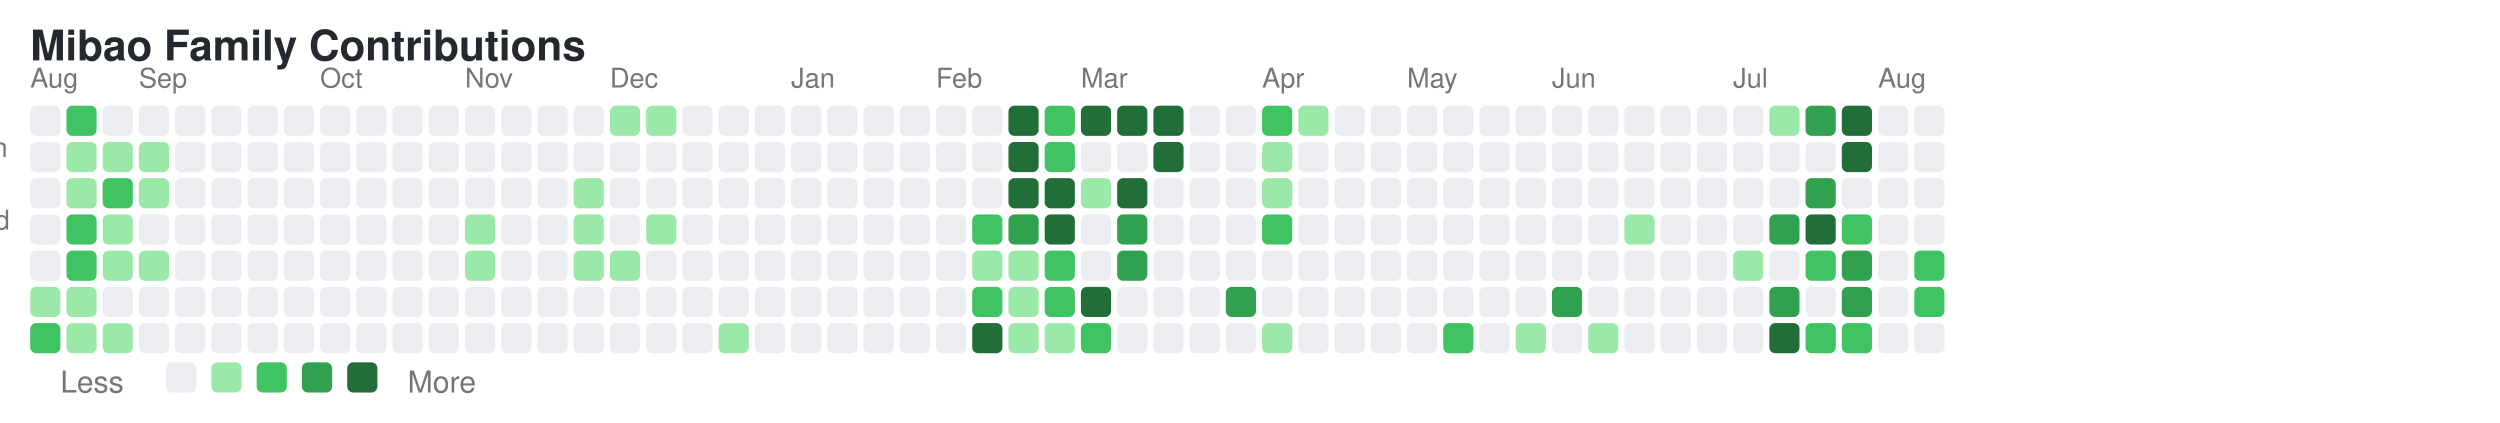
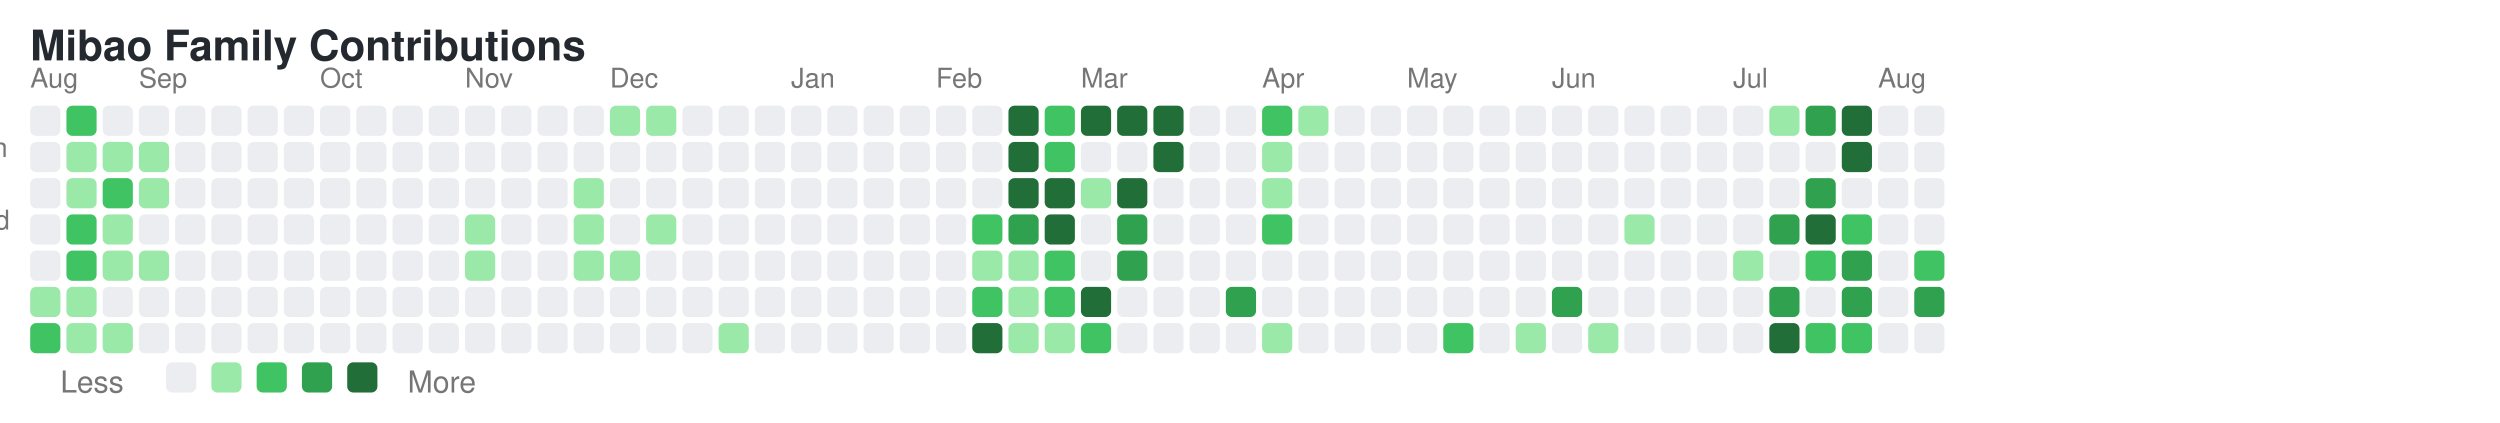
<svg xmlns="http://www.w3.org/2000/svg" width="828" height="140">
  <text x="10" y="20" font-family="-apple-system, BlinkMacSystemFont, Segoe UI, Helvetica, Arial, sans-serif" font-size="14" font-weight="600" fill="#24292f">Mibao Family Contributions</text>
  <g transform="translate(10, 35)">
    <text x="0" y="-6" font-family="-apple-system, BlinkMacSystemFont, Segoe UI, Helvetica, Arial, sans-serif" font-size="9" fill="#767676">Aug</text>
    <text x="36" y="-6" font-family="-apple-system, BlinkMacSystemFont, Segoe UI, Helvetica, Arial, sans-serif" font-size="9" fill="#767676">Sep</text>
    <text x="96" y="-6" font-family="-apple-system, BlinkMacSystemFont, Segoe UI, Helvetica, Arial, sans-serif" font-size="9" fill="#767676">Oct</text>
    <text x="144" y="-6" font-family="-apple-system, BlinkMacSystemFont, Segoe UI, Helvetica, Arial, sans-serif" font-size="9" fill="#767676">Nov</text>
    <text x="192" y="-6" font-family="-apple-system, BlinkMacSystemFont, Segoe UI, Helvetica, Arial, sans-serif" font-size="9" fill="#767676">Dec</text>
    <text x="252" y="-6" font-family="-apple-system, BlinkMacSystemFont, Segoe UI, Helvetica, Arial, sans-serif" font-size="9" fill="#767676">Jan</text>
    <text x="300" y="-6" font-family="-apple-system, BlinkMacSystemFont, Segoe UI, Helvetica, Arial, sans-serif" font-size="9" fill="#767676">Feb</text>
    <text x="348" y="-6" font-family="-apple-system, BlinkMacSystemFont, Segoe UI, Helvetica, Arial, sans-serif" font-size="9" fill="#767676">Mar</text>
    <text x="408" y="-6" font-family="-apple-system, BlinkMacSystemFont, Segoe UI, Helvetica, Arial, sans-serif" font-size="9" fill="#767676">Apr</text>
    <text x="456" y="-6" font-family="-apple-system, BlinkMacSystemFont, Segoe UI, Helvetica, Arial, sans-serif" font-size="9" fill="#767676">May</text>
    <text x="504" y="-6" font-family="-apple-system, BlinkMacSystemFont, Segoe UI, Helvetica, Arial, sans-serif" font-size="9" fill="#767676">Jun</text>
    <text x="564" y="-6" font-family="-apple-system, BlinkMacSystemFont, Segoe UI, Helvetica, Arial, sans-serif" font-size="9" fill="#767676">Jul</text>
    <text x="612" y="-6" font-family="-apple-system, BlinkMacSystemFont, Segoe UI, Helvetica, Arial, sans-serif" font-size="9" fill="#767676">Aug</text>
    <text x="-25" y="17.0" font-family="-apple-system, BlinkMacSystemFont, Segoe UI, Helvetica, Arial, sans-serif" font-size="9" fill="#767676">Mon</text>
    <text x="-25" y="41.0" font-family="-apple-system, BlinkMacSystemFont, Segoe UI, Helvetica, Arial, sans-serif" font-size="9" fill="#767676">Wed</text>
    <text x="-25" y="65.0" font-family="-apple-system, BlinkMacSystemFont, Segoe UI, Helvetica, Arial, sans-serif" font-size="9" fill="#767676">Fri</text>
    <rect x="0" y="0" width="10" height="10" fill="#ebedf0" rx="2" />
    <rect x="0" y="12" width="10" height="10" fill="#ebedf0" rx="2" />
    <rect x="0" y="24" width="10" height="10" fill="#ebedf0" rx="2" />
    <rect x="0" y="36" width="10" height="10" fill="#ebedf0" rx="2" />
    <rect x="0" y="48" width="10" height="10" fill="#ebedf0" rx="2" />
    <rect x="0" y="60" width="10" height="10" fill="#9be9a8" rx="2" />
    <rect x="0" y="72" width="10" height="10" fill="#40c463" rx="2" />
    <rect x="12" y="0" width="10" height="10" fill="#40c463" rx="2" />
    <rect x="12" y="12" width="10" height="10" fill="#9be9a8" rx="2" />
    <rect x="12" y="24" width="10" height="10" fill="#9be9a8" rx="2" />
    <rect x="12" y="36" width="10" height="10" fill="#40c463" rx="2" />
    <rect x="12" y="48" width="10" height="10" fill="#40c463" rx="2" />
    <rect x="12" y="60" width="10" height="10" fill="#9be9a8" rx="2" />
    <rect x="12" y="72" width="10" height="10" fill="#9be9a8" rx="2" />
    <rect x="24" y="0" width="10" height="10" fill="#ebedf0" rx="2" />
    <rect x="24" y="12" width="10" height="10" fill="#9be9a8" rx="2" />
    <rect x="24" y="24" width="10" height="10" fill="#40c463" rx="2" />
    <rect x="24" y="36" width="10" height="10" fill="#9be9a8" rx="2" />
    <rect x="24" y="48" width="10" height="10" fill="#9be9a8" rx="2" />
    <rect x="24" y="60" width="10" height="10" fill="#ebedf0" rx="2" />
    <rect x="24" y="72" width="10" height="10" fill="#9be9a8" rx="2" />
    <rect x="36" y="0" width="10" height="10" fill="#ebedf0" rx="2" />
    <rect x="36" y="12" width="10" height="10" fill="#9be9a8" rx="2" />
    <rect x="36" y="24" width="10" height="10" fill="#9be9a8" rx="2" />
    <rect x="36" y="36" width="10" height="10" fill="#ebedf0" rx="2" />
    <rect x="36" y="48" width="10" height="10" fill="#9be9a8" rx="2" />
    <rect x="36" y="60" width="10" height="10" fill="#ebedf0" rx="2" />
    <rect x="36" y="72" width="10" height="10" fill="#ebedf0" rx="2" />
    <rect x="48" y="0" width="10" height="10" fill="#ebedf0" rx="2" />
    <rect x="48" y="12" width="10" height="10" fill="#ebedf0" rx="2" />
    <rect x="48" y="24" width="10" height="10" fill="#ebedf0" rx="2" />
    <rect x="48" y="36" width="10" height="10" fill="#ebedf0" rx="2" />
    <rect x="48" y="48" width="10" height="10" fill="#ebedf0" rx="2" />
    <rect x="48" y="60" width="10" height="10" fill="#ebedf0" rx="2" />
    <rect x="48" y="72" width="10" height="10" fill="#ebedf0" rx="2" />
    <rect x="60" y="0" width="10" height="10" fill="#ebedf0" rx="2" />
    <rect x="60" y="12" width="10" height="10" fill="#ebedf0" rx="2" />
    <rect x="60" y="24" width="10" height="10" fill="#ebedf0" rx="2" />
    <rect x="60" y="36" width="10" height="10" fill="#ebedf0" rx="2" />
    <rect x="60" y="48" width="10" height="10" fill="#ebedf0" rx="2" />
    <rect x="60" y="60" width="10" height="10" fill="#ebedf0" rx="2" />
    <rect x="60" y="72" width="10" height="10" fill="#ebedf0" rx="2" />
    <rect x="72" y="0" width="10" height="10" fill="#ebedf0" rx="2" />
    <rect x="72" y="12" width="10" height="10" fill="#ebedf0" rx="2" />
    <rect x="72" y="24" width="10" height="10" fill="#ebedf0" rx="2" />
    <rect x="72" y="36" width="10" height="10" fill="#ebedf0" rx="2" />
    <rect x="72" y="48" width="10" height="10" fill="#ebedf0" rx="2" />
    <rect x="72" y="60" width="10" height="10" fill="#ebedf0" rx="2" />
    <rect x="72" y="72" width="10" height="10" fill="#ebedf0" rx="2" />
    <rect x="84" y="0" width="10" height="10" fill="#ebedf0" rx="2" />
    <rect x="84" y="12" width="10" height="10" fill="#ebedf0" rx="2" />
    <rect x="84" y="24" width="10" height="10" fill="#ebedf0" rx="2" />
    <rect x="84" y="36" width="10" height="10" fill="#ebedf0" rx="2" />
    <rect x="84" y="48" width="10" height="10" fill="#ebedf0" rx="2" />
    <rect x="84" y="60" width="10" height="10" fill="#ebedf0" rx="2" />
    <rect x="84" y="72" width="10" height="10" fill="#ebedf0" rx="2" />
    <rect x="96" y="0" width="10" height="10" fill="#ebedf0" rx="2" />
    <rect x="96" y="12" width="10" height="10" fill="#ebedf0" rx="2" />
    <rect x="96" y="24" width="10" height="10" fill="#ebedf0" rx="2" />
    <rect x="96" y="36" width="10" height="10" fill="#ebedf0" rx="2" />
    <rect x="96" y="48" width="10" height="10" fill="#ebedf0" rx="2" />
    <rect x="96" y="60" width="10" height="10" fill="#ebedf0" rx="2" />
    <rect x="96" y="72" width="10" height="10" fill="#ebedf0" rx="2" />
    <rect x="108" y="0" width="10" height="10" fill="#ebedf0" rx="2" />
    <rect x="108" y="12" width="10" height="10" fill="#ebedf0" rx="2" />
    <rect x="108" y="24" width="10" height="10" fill="#ebedf0" rx="2" />
    <rect x="108" y="36" width="10" height="10" fill="#ebedf0" rx="2" />
    <rect x="108" y="48" width="10" height="10" fill="#ebedf0" rx="2" />
    <rect x="108" y="60" width="10" height="10" fill="#ebedf0" rx="2" />
    <rect x="108" y="72" width="10" height="10" fill="#ebedf0" rx="2" />
    <rect x="120" y="0" width="10" height="10" fill="#ebedf0" rx="2" />
    <rect x="120" y="12" width="10" height="10" fill="#ebedf0" rx="2" />
    <rect x="120" y="24" width="10" height="10" fill="#ebedf0" rx="2" />
    <rect x="120" y="36" width="10" height="10" fill="#ebedf0" rx="2" />
    <rect x="120" y="48" width="10" height="10" fill="#ebedf0" rx="2" />
    <rect x="120" y="60" width="10" height="10" fill="#ebedf0" rx="2" />
    <rect x="120" y="72" width="10" height="10" fill="#ebedf0" rx="2" />
    <rect x="132" y="0" width="10" height="10" fill="#ebedf0" rx="2" />
    <rect x="132" y="12" width="10" height="10" fill="#ebedf0" rx="2" />
    <rect x="132" y="24" width="10" height="10" fill="#ebedf0" rx="2" />
    <rect x="132" y="36" width="10" height="10" fill="#ebedf0" rx="2" />
    <rect x="132" y="48" width="10" height="10" fill="#ebedf0" rx="2" />
    <rect x="132" y="60" width="10" height="10" fill="#ebedf0" rx="2" />
    <rect x="132" y="72" width="10" height="10" fill="#ebedf0" rx="2" />
    <rect x="144" y="0" width="10" height="10" fill="#ebedf0" rx="2" />
    <rect x="144" y="12" width="10" height="10" fill="#ebedf0" rx="2" />
    <rect x="144" y="24" width="10" height="10" fill="#ebedf0" rx="2" />
    <rect x="144" y="36" width="10" height="10" fill="#9be9a8" rx="2" />
    <rect x="144" y="48" width="10" height="10" fill="#9be9a8" rx="2" />
    <rect x="144" y="60" width="10" height="10" fill="#ebedf0" rx="2" />
    <rect x="144" y="72" width="10" height="10" fill="#ebedf0" rx="2" />
    <rect x="156" y="0" width="10" height="10" fill="#ebedf0" rx="2" />
    <rect x="156" y="12" width="10" height="10" fill="#ebedf0" rx="2" />
    <rect x="156" y="24" width="10" height="10" fill="#ebedf0" rx="2" />
    <rect x="156" y="36" width="10" height="10" fill="#ebedf0" rx="2" />
    <rect x="156" y="48" width="10" height="10" fill="#ebedf0" rx="2" />
    <rect x="156" y="60" width="10" height="10" fill="#ebedf0" rx="2" />
    <rect x="156" y="72" width="10" height="10" fill="#ebedf0" rx="2" />
    <rect x="168" y="0" width="10" height="10" fill="#ebedf0" rx="2" />
    <rect x="168" y="12" width="10" height="10" fill="#ebedf0" rx="2" />
    <rect x="168" y="24" width="10" height="10" fill="#ebedf0" rx="2" />
    <rect x="168" y="36" width="10" height="10" fill="#ebedf0" rx="2" />
    <rect x="168" y="48" width="10" height="10" fill="#ebedf0" rx="2" />
    <rect x="168" y="60" width="10" height="10" fill="#ebedf0" rx="2" />
    <rect x="168" y="72" width="10" height="10" fill="#ebedf0" rx="2" />
    <rect x="180" y="0" width="10" height="10" fill="#ebedf0" rx="2" />
    <rect x="180" y="12" width="10" height="10" fill="#ebedf0" rx="2" />
    <rect x="180" y="24" width="10" height="10" fill="#9be9a8" rx="2" />
    <rect x="180" y="36" width="10" height="10" fill="#9be9a8" rx="2" />
    <rect x="180" y="48" width="10" height="10" fill="#9be9a8" rx="2" />
    <rect x="180" y="60" width="10" height="10" fill="#ebedf0" rx="2" />
    <rect x="180" y="72" width="10" height="10" fill="#ebedf0" rx="2" />
    <rect x="192" y="0" width="10" height="10" fill="#9be9a8" rx="2" />
    <rect x="192" y="12" width="10" height="10" fill="#ebedf0" rx="2" />
    <rect x="192" y="24" width="10" height="10" fill="#ebedf0" rx="2" />
    <rect x="192" y="36" width="10" height="10" fill="#ebedf0" rx="2" />
    <rect x="192" y="48" width="10" height="10" fill="#9be9a8" rx="2" />
    <rect x="192" y="60" width="10" height="10" fill="#ebedf0" rx="2" />
    <rect x="192" y="72" width="10" height="10" fill="#ebedf0" rx="2" />
    <rect x="204" y="0" width="10" height="10" fill="#9be9a8" rx="2" />
    <rect x="204" y="12" width="10" height="10" fill="#ebedf0" rx="2" />
    <rect x="204" y="24" width="10" height="10" fill="#ebedf0" rx="2" />
    <rect x="204" y="36" width="10" height="10" fill="#9be9a8" rx="2" />
    <rect x="204" y="48" width="10" height="10" fill="#ebedf0" rx="2" />
    <rect x="204" y="60" width="10" height="10" fill="#ebedf0" rx="2" />
    <rect x="204" y="72" width="10" height="10" fill="#ebedf0" rx="2" />
    <rect x="216" y="0" width="10" height="10" fill="#ebedf0" rx="2" />
    <rect x="216" y="12" width="10" height="10" fill="#ebedf0" rx="2" />
    <rect x="216" y="24" width="10" height="10" fill="#ebedf0" rx="2" />
    <rect x="216" y="36" width="10" height="10" fill="#ebedf0" rx="2" />
    <rect x="216" y="48" width="10" height="10" fill="#ebedf0" rx="2" />
    <rect x="216" y="60" width="10" height="10" fill="#ebedf0" rx="2" />
    <rect x="216" y="72" width="10" height="10" fill="#ebedf0" rx="2" />
    <rect x="228" y="0" width="10" height="10" fill="#ebedf0" rx="2" />
    <rect x="228" y="12" width="10" height="10" fill="#ebedf0" rx="2" />
    <rect x="228" y="24" width="10" height="10" fill="#ebedf0" rx="2" />
    <rect x="228" y="36" width="10" height="10" fill="#ebedf0" rx="2" />
    <rect x="228" y="48" width="10" height="10" fill="#ebedf0" rx="2" />
    <rect x="228" y="60" width="10" height="10" fill="#ebedf0" rx="2" />
    <rect x="228" y="72" width="10" height="10" fill="#9be9a8" rx="2" />
    <rect x="240" y="0" width="10" height="10" fill="#ebedf0" rx="2" />
    <rect x="240" y="12" width="10" height="10" fill="#ebedf0" rx="2" />
    <rect x="240" y="24" width="10" height="10" fill="#ebedf0" rx="2" />
    <rect x="240" y="36" width="10" height="10" fill="#ebedf0" rx="2" />
    <rect x="240" y="48" width="10" height="10" fill="#ebedf0" rx="2" />
    <rect x="240" y="60" width="10" height="10" fill="#ebedf0" rx="2" />
    <rect x="240" y="72" width="10" height="10" fill="#ebedf0" rx="2" />
    <rect x="252" y="0" width="10" height="10" fill="#ebedf0" rx="2" />
    <rect x="252" y="12" width="10" height="10" fill="#ebedf0" rx="2" />
    <rect x="252" y="24" width="10" height="10" fill="#ebedf0" rx="2" />
    <rect x="252" y="36" width="10" height="10" fill="#ebedf0" rx="2" />
    <rect x="252" y="48" width="10" height="10" fill="#ebedf0" rx="2" />
    <rect x="252" y="60" width="10" height="10" fill="#ebedf0" rx="2" />
    <rect x="252" y="72" width="10" height="10" fill="#ebedf0" rx="2" />
    <rect x="264" y="0" width="10" height="10" fill="#ebedf0" rx="2" />
    <rect x="264" y="12" width="10" height="10" fill="#ebedf0" rx="2" />
    <rect x="264" y="24" width="10" height="10" fill="#ebedf0" rx="2" />
    <rect x="264" y="36" width="10" height="10" fill="#ebedf0" rx="2" />
    <rect x="264" y="48" width="10" height="10" fill="#ebedf0" rx="2" />
    <rect x="264" y="60" width="10" height="10" fill="#ebedf0" rx="2" />
    <rect x="264" y="72" width="10" height="10" fill="#ebedf0" rx="2" />
    <rect x="276" y="0" width="10" height="10" fill="#ebedf0" rx="2" />
    <rect x="276" y="12" width="10" height="10" fill="#ebedf0" rx="2" />
    <rect x="276" y="24" width="10" height="10" fill="#ebedf0" rx="2" />
    <rect x="276" y="36" width="10" height="10" fill="#ebedf0" rx="2" />
    <rect x="276" y="48" width="10" height="10" fill="#ebedf0" rx="2" />
    <rect x="276" y="60" width="10" height="10" fill="#ebedf0" rx="2" />
    <rect x="276" y="72" width="10" height="10" fill="#ebedf0" rx="2" />
    <rect x="288" y="0" width="10" height="10" fill="#ebedf0" rx="2" />
    <rect x="288" y="12" width="10" height="10" fill="#ebedf0" rx="2" />
    <rect x="288" y="24" width="10" height="10" fill="#ebedf0" rx="2" />
    <rect x="288" y="36" width="10" height="10" fill="#ebedf0" rx="2" />
    <rect x="288" y="48" width="10" height="10" fill="#ebedf0" rx="2" />
    <rect x="288" y="60" width="10" height="10" fill="#ebedf0" rx="2" />
    <rect x="288" y="72" width="10" height="10" fill="#ebedf0" rx="2" />
    <rect x="300" y="0" width="10" height="10" fill="#ebedf0" rx="2" />
    <rect x="300" y="12" width="10" height="10" fill="#ebedf0" rx="2" />
    <rect x="300" y="24" width="10" height="10" fill="#ebedf0" rx="2" />
    <rect x="300" y="36" width="10" height="10" fill="#ebedf0" rx="2" />
    <rect x="300" y="48" width="10" height="10" fill="#ebedf0" rx="2" />
    <rect x="300" y="60" width="10" height="10" fill="#ebedf0" rx="2" />
    <rect x="300" y="72" width="10" height="10" fill="#ebedf0" rx="2" />
    <rect x="312" y="0" width="10" height="10" fill="#ebedf0" rx="2" />
    <rect x="312" y="12" width="10" height="10" fill="#ebedf0" rx="2" />
    <rect x="312" y="24" width="10" height="10" fill="#ebedf0" rx="2" />
    <rect x="312" y="36" width="10" height="10" fill="#40c463" rx="2" />
    <rect x="312" y="48" width="10" height="10" fill="#9be9a8" rx="2" />
    <rect x="312" y="60" width="10" height="10" fill="#40c463" rx="2" />
    <rect x="312" y="72" width="10" height="10" fill="#216e39" rx="2" />
    <rect x="324" y="0" width="10" height="10" fill="#216e39" rx="2" />
    <rect x="324" y="12" width="10" height="10" fill="#216e39" rx="2" />
    <rect x="324" y="24" width="10" height="10" fill="#216e39" rx="2" />
    <rect x="324" y="36" width="10" height="10" fill="#30a14e" rx="2" />
    <rect x="324" y="48" width="10" height="10" fill="#9be9a8" rx="2" />
    <rect x="324" y="60" width="10" height="10" fill="#9be9a8" rx="2" />
    <rect x="324" y="72" width="10" height="10" fill="#9be9a8" rx="2" />
    <rect x="336" y="0" width="10" height="10" fill="#40c463" rx="2" />
    <rect x="336" y="12" width="10" height="10" fill="#40c463" rx="2" />
    <rect x="336" y="24" width="10" height="10" fill="#216e39" rx="2" />
    <rect x="336" y="36" width="10" height="10" fill="#216e39" rx="2" />
    <rect x="336" y="48" width="10" height="10" fill="#40c463" rx="2" />
    <rect x="336" y="60" width="10" height="10" fill="#40c463" rx="2" />
    <rect x="336" y="72" width="10" height="10" fill="#9be9a8" rx="2" />
    <rect x="348" y="0" width="10" height="10" fill="#216e39" rx="2" />
    <rect x="348" y="12" width="10" height="10" fill="#ebedf0" rx="2" />
    <rect x="348" y="24" width="10" height="10" fill="#9be9a8" rx="2" />
    <rect x="348" y="36" width="10" height="10" fill="#ebedf0" rx="2" />
    <rect x="348" y="48" width="10" height="10" fill="#ebedf0" rx="2" />
    <rect x="348" y="60" width="10" height="10" fill="#216e39" rx="2" />
    <rect x="348" y="72" width="10" height="10" fill="#40c463" rx="2" />
    <rect x="360" y="0" width="10" height="10" fill="#216e39" rx="2" />
    <rect x="360" y="12" width="10" height="10" fill="#ebedf0" rx="2" />
    <rect x="360" y="24" width="10" height="10" fill="#216e39" rx="2" />
    <rect x="360" y="36" width="10" height="10" fill="#30a14e" rx="2" />
    <rect x="360" y="48" width="10" height="10" fill="#30a14e" rx="2" />
    <rect x="360" y="60" width="10" height="10" fill="#ebedf0" rx="2" />
    <rect x="360" y="72" width="10" height="10" fill="#ebedf0" rx="2" />
    <rect x="372" y="0" width="10" height="10" fill="#216e39" rx="2" />
    <rect x="372" y="12" width="10" height="10" fill="#216e39" rx="2" />
    <rect x="372" y="24" width="10" height="10" fill="#ebedf0" rx="2" />
    <rect x="372" y="36" width="10" height="10" fill="#ebedf0" rx="2" />
    <rect x="372" y="48" width="10" height="10" fill="#ebedf0" rx="2" />
    <rect x="372" y="60" width="10" height="10" fill="#ebedf0" rx="2" />
    <rect x="372" y="72" width="10" height="10" fill="#ebedf0" rx="2" />
    <rect x="384" y="0" width="10" height="10" fill="#ebedf0" rx="2" />
    <rect x="384" y="12" width="10" height="10" fill="#ebedf0" rx="2" />
    <rect x="384" y="24" width="10" height="10" fill="#ebedf0" rx="2" />
    <rect x="384" y="36" width="10" height="10" fill="#ebedf0" rx="2" />
    <rect x="384" y="48" width="10" height="10" fill="#ebedf0" rx="2" />
    <rect x="384" y="60" width="10" height="10" fill="#ebedf0" rx="2" />
    <rect x="384" y="72" width="10" height="10" fill="#ebedf0" rx="2" />
    <rect x="396" y="0" width="10" height="10" fill="#ebedf0" rx="2" />
    <rect x="396" y="12" width="10" height="10" fill="#ebedf0" rx="2" />
    <rect x="396" y="24" width="10" height="10" fill="#ebedf0" rx="2" />
    <rect x="396" y="36" width="10" height="10" fill="#ebedf0" rx="2" />
    <rect x="396" y="48" width="10" height="10" fill="#ebedf0" rx="2" />
    <rect x="396" y="60" width="10" height="10" fill="#30a14e" rx="2" />
    <rect x="396" y="72" width="10" height="10" fill="#ebedf0" rx="2" />
    <rect x="408" y="0" width="10" height="10" fill="#40c463" rx="2" />
    <rect x="408" y="12" width="10" height="10" fill="#9be9a8" rx="2" />
    <rect x="408" y="24" width="10" height="10" fill="#9be9a8" rx="2" />
    <rect x="408" y="36" width="10" height="10" fill="#40c463" rx="2" />
    <rect x="408" y="48" width="10" height="10" fill="#ebedf0" rx="2" />
    <rect x="408" y="60" width="10" height="10" fill="#ebedf0" rx="2" />
    <rect x="408" y="72" width="10" height="10" fill="#9be9a8" rx="2" />
    <rect x="420" y="0" width="10" height="10" fill="#9be9a8" rx="2" />
    <rect x="420" y="12" width="10" height="10" fill="#ebedf0" rx="2" />
    <rect x="420" y="24" width="10" height="10" fill="#ebedf0" rx="2" />
    <rect x="420" y="36" width="10" height="10" fill="#ebedf0" rx="2" />
    <rect x="420" y="48" width="10" height="10" fill="#ebedf0" rx="2" />
    <rect x="420" y="60" width="10" height="10" fill="#ebedf0" rx="2" />
    <rect x="420" y="72" width="10" height="10" fill="#ebedf0" rx="2" />
    <rect x="432" y="0" width="10" height="10" fill="#ebedf0" rx="2" />
    <rect x="432" y="12" width="10" height="10" fill="#ebedf0" rx="2" />
    <rect x="432" y="24" width="10" height="10" fill="#ebedf0" rx="2" />
    <rect x="432" y="36" width="10" height="10" fill="#ebedf0" rx="2" />
    <rect x="432" y="48" width="10" height="10" fill="#ebedf0" rx="2" />
    <rect x="432" y="60" width="10" height="10" fill="#ebedf0" rx="2" />
    <rect x="432" y="72" width="10" height="10" fill="#ebedf0" rx="2" />
    <rect x="444" y="0" width="10" height="10" fill="#ebedf0" rx="2" />
    <rect x="444" y="12" width="10" height="10" fill="#ebedf0" rx="2" />
    <rect x="444" y="24" width="10" height="10" fill="#ebedf0" rx="2" />
    <rect x="444" y="36" width="10" height="10" fill="#ebedf0" rx="2" />
    <rect x="444" y="48" width="10" height="10" fill="#ebedf0" rx="2" />
    <rect x="444" y="60" width="10" height="10" fill="#ebedf0" rx="2" />
    <rect x="444" y="72" width="10" height="10" fill="#ebedf0" rx="2" />
    <rect x="456" y="0" width="10" height="10" fill="#ebedf0" rx="2" />
    <rect x="456" y="12" width="10" height="10" fill="#ebedf0" rx="2" />
    <rect x="456" y="24" width="10" height="10" fill="#ebedf0" rx="2" />
    <rect x="456" y="36" width="10" height="10" fill="#ebedf0" rx="2" />
    <rect x="456" y="48" width="10" height="10" fill="#ebedf0" rx="2" />
    <rect x="456" y="60" width="10" height="10" fill="#ebedf0" rx="2" />
    <rect x="456" y="72" width="10" height="10" fill="#ebedf0" rx="2" />
    <rect x="468" y="0" width="10" height="10" fill="#ebedf0" rx="2" />
    <rect x="468" y="12" width="10" height="10" fill="#ebedf0" rx="2" />
    <rect x="468" y="24" width="10" height="10" fill="#ebedf0" rx="2" />
    <rect x="468" y="36" width="10" height="10" fill="#ebedf0" rx="2" />
    <rect x="468" y="48" width="10" height="10" fill="#ebedf0" rx="2" />
    <rect x="468" y="60" width="10" height="10" fill="#ebedf0" rx="2" />
    <rect x="468" y="72" width="10" height="10" fill="#40c463" rx="2" />
    <rect x="480" y="0" width="10" height="10" fill="#ebedf0" rx="2" />
    <rect x="480" y="12" width="10" height="10" fill="#ebedf0" rx="2" />
    <rect x="480" y="24" width="10" height="10" fill="#ebedf0" rx="2" />
    <rect x="480" y="36" width="10" height="10" fill="#ebedf0" rx="2" />
    <rect x="480" y="48" width="10" height="10" fill="#ebedf0" rx="2" />
    <rect x="480" y="60" width="10" height="10" fill="#ebedf0" rx="2" />
    <rect x="480" y="72" width="10" height="10" fill="#ebedf0" rx="2" />
    <rect x="492" y="0" width="10" height="10" fill="#ebedf0" rx="2" />
    <rect x="492" y="12" width="10" height="10" fill="#ebedf0" rx="2" />
    <rect x="492" y="24" width="10" height="10" fill="#ebedf0" rx="2" />
    <rect x="492" y="36" width="10" height="10" fill="#ebedf0" rx="2" />
    <rect x="492" y="48" width="10" height="10" fill="#ebedf0" rx="2" />
    <rect x="492" y="60" width="10" height="10" fill="#ebedf0" rx="2" />
    <rect x="492" y="72" width="10" height="10" fill="#9be9a8" rx="2" />
    <rect x="504" y="0" width="10" height="10" fill="#ebedf0" rx="2" />
    <rect x="504" y="12" width="10" height="10" fill="#ebedf0" rx="2" />
    <rect x="504" y="24" width="10" height="10" fill="#ebedf0" rx="2" />
    <rect x="504" y="36" width="10" height="10" fill="#ebedf0" rx="2" />
    <rect x="504" y="48" width="10" height="10" fill="#ebedf0" rx="2" />
    <rect x="504" y="60" width="10" height="10" fill="#30a14e" rx="2" />
    <rect x="504" y="72" width="10" height="10" fill="#ebedf0" rx="2" />
    <rect x="516" y="0" width="10" height="10" fill="#ebedf0" rx="2" />
    <rect x="516" y="12" width="10" height="10" fill="#ebedf0" rx="2" />
    <rect x="516" y="24" width="10" height="10" fill="#ebedf0" rx="2" />
    <rect x="516" y="36" width="10" height="10" fill="#ebedf0" rx="2" />
    <rect x="516" y="48" width="10" height="10" fill="#ebedf0" rx="2" />
    <rect x="516" y="60" width="10" height="10" fill="#ebedf0" rx="2" />
    <rect x="516" y="72" width="10" height="10" fill="#9be9a8" rx="2" />
    <rect x="528" y="0" width="10" height="10" fill="#ebedf0" rx="2" />
    <rect x="528" y="12" width="10" height="10" fill="#ebedf0" rx="2" />
    <rect x="528" y="24" width="10" height="10" fill="#ebedf0" rx="2" />
    <rect x="528" y="36" width="10" height="10" fill="#9be9a8" rx="2" />
    <rect x="528" y="48" width="10" height="10" fill="#ebedf0" rx="2" />
    <rect x="528" y="60" width="10" height="10" fill="#ebedf0" rx="2" />
    <rect x="528" y="72" width="10" height="10" fill="#ebedf0" rx="2" />
    <rect x="540" y="0" width="10" height="10" fill="#ebedf0" rx="2" />
    <rect x="540" y="12" width="10" height="10" fill="#ebedf0" rx="2" />
    <rect x="540" y="24" width="10" height="10" fill="#ebedf0" rx="2" />
    <rect x="540" y="36" width="10" height="10" fill="#ebedf0" rx="2" />
    <rect x="540" y="48" width="10" height="10" fill="#ebedf0" rx="2" />
    <rect x="540" y="60" width="10" height="10" fill="#ebedf0" rx="2" />
    <rect x="540" y="72" width="10" height="10" fill="#ebedf0" rx="2" />
    <rect x="552" y="0" width="10" height="10" fill="#ebedf0" rx="2" />
    <rect x="552" y="12" width="10" height="10" fill="#ebedf0" rx="2" />
    <rect x="552" y="24" width="10" height="10" fill="#ebedf0" rx="2" />
    <rect x="552" y="36" width="10" height="10" fill="#ebedf0" rx="2" />
    <rect x="552" y="48" width="10" height="10" fill="#ebedf0" rx="2" />
    <rect x="552" y="60" width="10" height="10" fill="#ebedf0" rx="2" />
    <rect x="552" y="72" width="10" height="10" fill="#ebedf0" rx="2" />
    <rect x="564" y="0" width="10" height="10" fill="#ebedf0" rx="2" />
    <rect x="564" y="12" width="10" height="10" fill="#ebedf0" rx="2" />
    <rect x="564" y="24" width="10" height="10" fill="#ebedf0" rx="2" />
    <rect x="564" y="36" width="10" height="10" fill="#ebedf0" rx="2" />
    <rect x="564" y="48" width="10" height="10" fill="#9be9a8" rx="2" />
    <rect x="564" y="60" width="10" height="10" fill="#ebedf0" rx="2" />
    <rect x="564" y="72" width="10" height="10" fill="#ebedf0" rx="2" />
    <rect x="576" y="0" width="10" height="10" fill="#9be9a8" rx="2" />
    <rect x="576" y="12" width="10" height="10" fill="#ebedf0" rx="2" />
    <rect x="576" y="24" width="10" height="10" fill="#ebedf0" rx="2" />
    <rect x="576" y="36" width="10" height="10" fill="#30a14e" rx="2" />
    <rect x="576" y="48" width="10" height="10" fill="#ebedf0" rx="2" />
    <rect x="576" y="60" width="10" height="10" fill="#30a14e" rx="2" />
    <rect x="576" y="72" width="10" height="10" fill="#216e39" rx="2" />
    <rect x="588" y="0" width="10" height="10" fill="#30a14e" rx="2" />
    <rect x="588" y="12" width="10" height="10" fill="#ebedf0" rx="2" />
    <rect x="588" y="24" width="10" height="10" fill="#30a14e" rx="2" />
    <rect x="588" y="36" width="10" height="10" fill="#216e39" rx="2" />
    <rect x="588" y="48" width="10" height="10" fill="#40c463" rx="2" />
    <rect x="588" y="60" width="10" height="10" fill="#ebedf0" rx="2" />
    <rect x="588" y="72" width="10" height="10" fill="#40c463" rx="2" />
    <rect x="600" y="0" width="10" height="10" fill="#216e39" rx="2" />
    <rect x="600" y="12" width="10" height="10" fill="#216e39" rx="2" />
    <rect x="600" y="24" width="10" height="10" fill="#ebedf0" rx="2" />
    <rect x="600" y="36" width="10" height="10" fill="#40c463" rx="2" />
    <rect x="600" y="48" width="10" height="10" fill="#30a14e" rx="2" />
    <rect x="600" y="60" width="10" height="10" fill="#30a14e" rx="2" />
    <rect x="600" y="72" width="10" height="10" fill="#40c463" rx="2" />
    <rect x="612" y="0" width="10" height="10" fill="#ebedf0" rx="2" />
    <rect x="612" y="12" width="10" height="10" fill="#ebedf0" rx="2" />
    <rect x="612" y="24" width="10" height="10" fill="#ebedf0" rx="2" />
    <rect x="612" y="36" width="10" height="10" fill="#ebedf0" rx="2" />
    <rect x="612" y="48" width="10" height="10" fill="#ebedf0" rx="2" />
    <rect x="612" y="60" width="10" height="10" fill="#ebedf0" rx="2" />
    <rect x="612" y="72" width="10" height="10" fill="#ebedf0" rx="2" />
    <rect x="624" y="0" width="10" height="10" fill="#ebedf0" rx="2" />
    <rect x="624" y="12" width="10" height="10" fill="#ebedf0" rx="2" />
    <rect x="624" y="24" width="10" height="10" fill="#ebedf0" rx="2" />
    <rect x="624" y="36" width="10" height="10" fill="#ebedf0" rx="2" />
    <rect x="624" y="48" width="10" height="10" fill="#40c463" rx="2" />
-     <rect x="624" y="60" width="10" height="10" fill="#40c463" rx="2" />
+     <rect x="624" y="60" width="10" height="10" fill="#30a14e" rx="2" />
    <rect x="624" y="72" width="10" height="10" fill="#ebedf0" rx="2" />
    <text x="10" y="95" font-family="-apple-system, BlinkMacSystemFont, Segoe UI, Helvetica, Arial, sans-serif" font-size="10" fill="#767676">Less</text>
    <rect x="45" y="85" width="10" height="10" fill="#ebedf0" rx="2" />
    <rect x="60" y="85" width="10" height="10" fill="#9be9a8" rx="2" />
    <rect x="75" y="85" width="10" height="10" fill="#40c463" rx="2" />
    <rect x="90" y="85" width="10" height="10" fill="#30a14e" rx="2" />
    <rect x="105" y="85" width="10" height="10" fill="#216e39" rx="2" />
    <text x="125" y="95" font-family="-apple-system, BlinkMacSystemFont, Segoe UI, Helvetica, Arial, sans-serif" font-size="10" fill="#767676">More</text>
  </g>
</svg>
